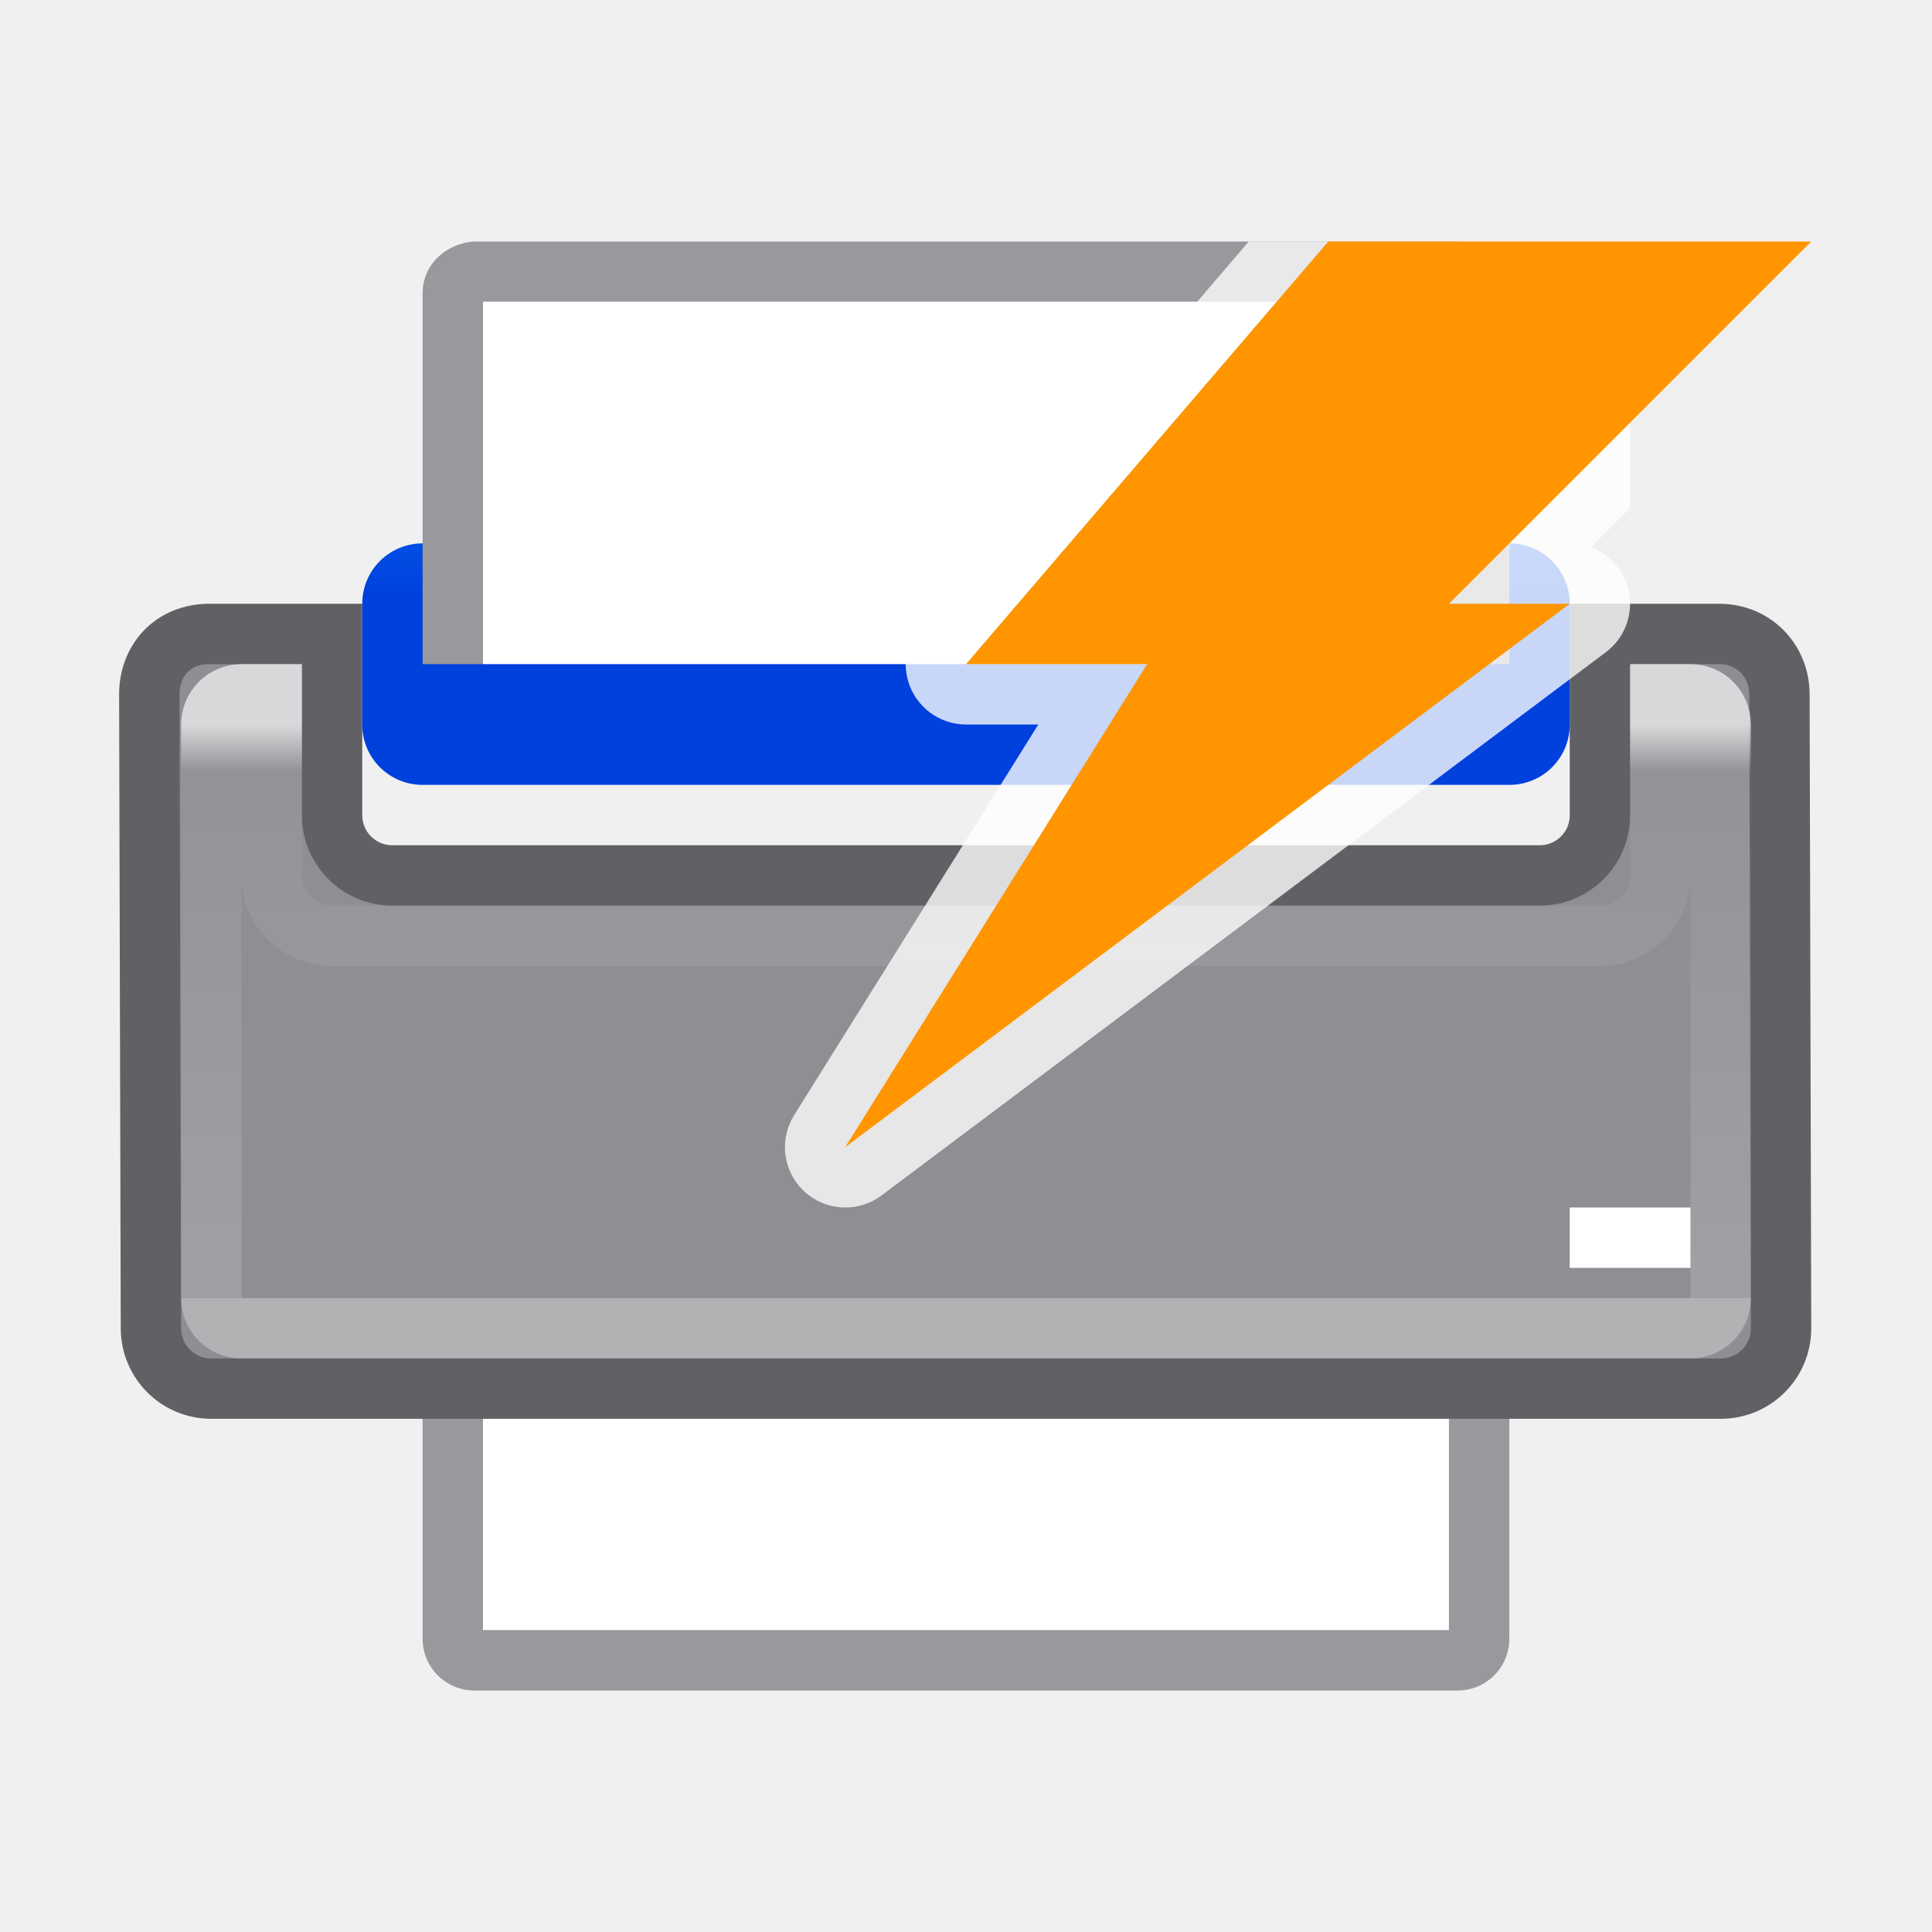
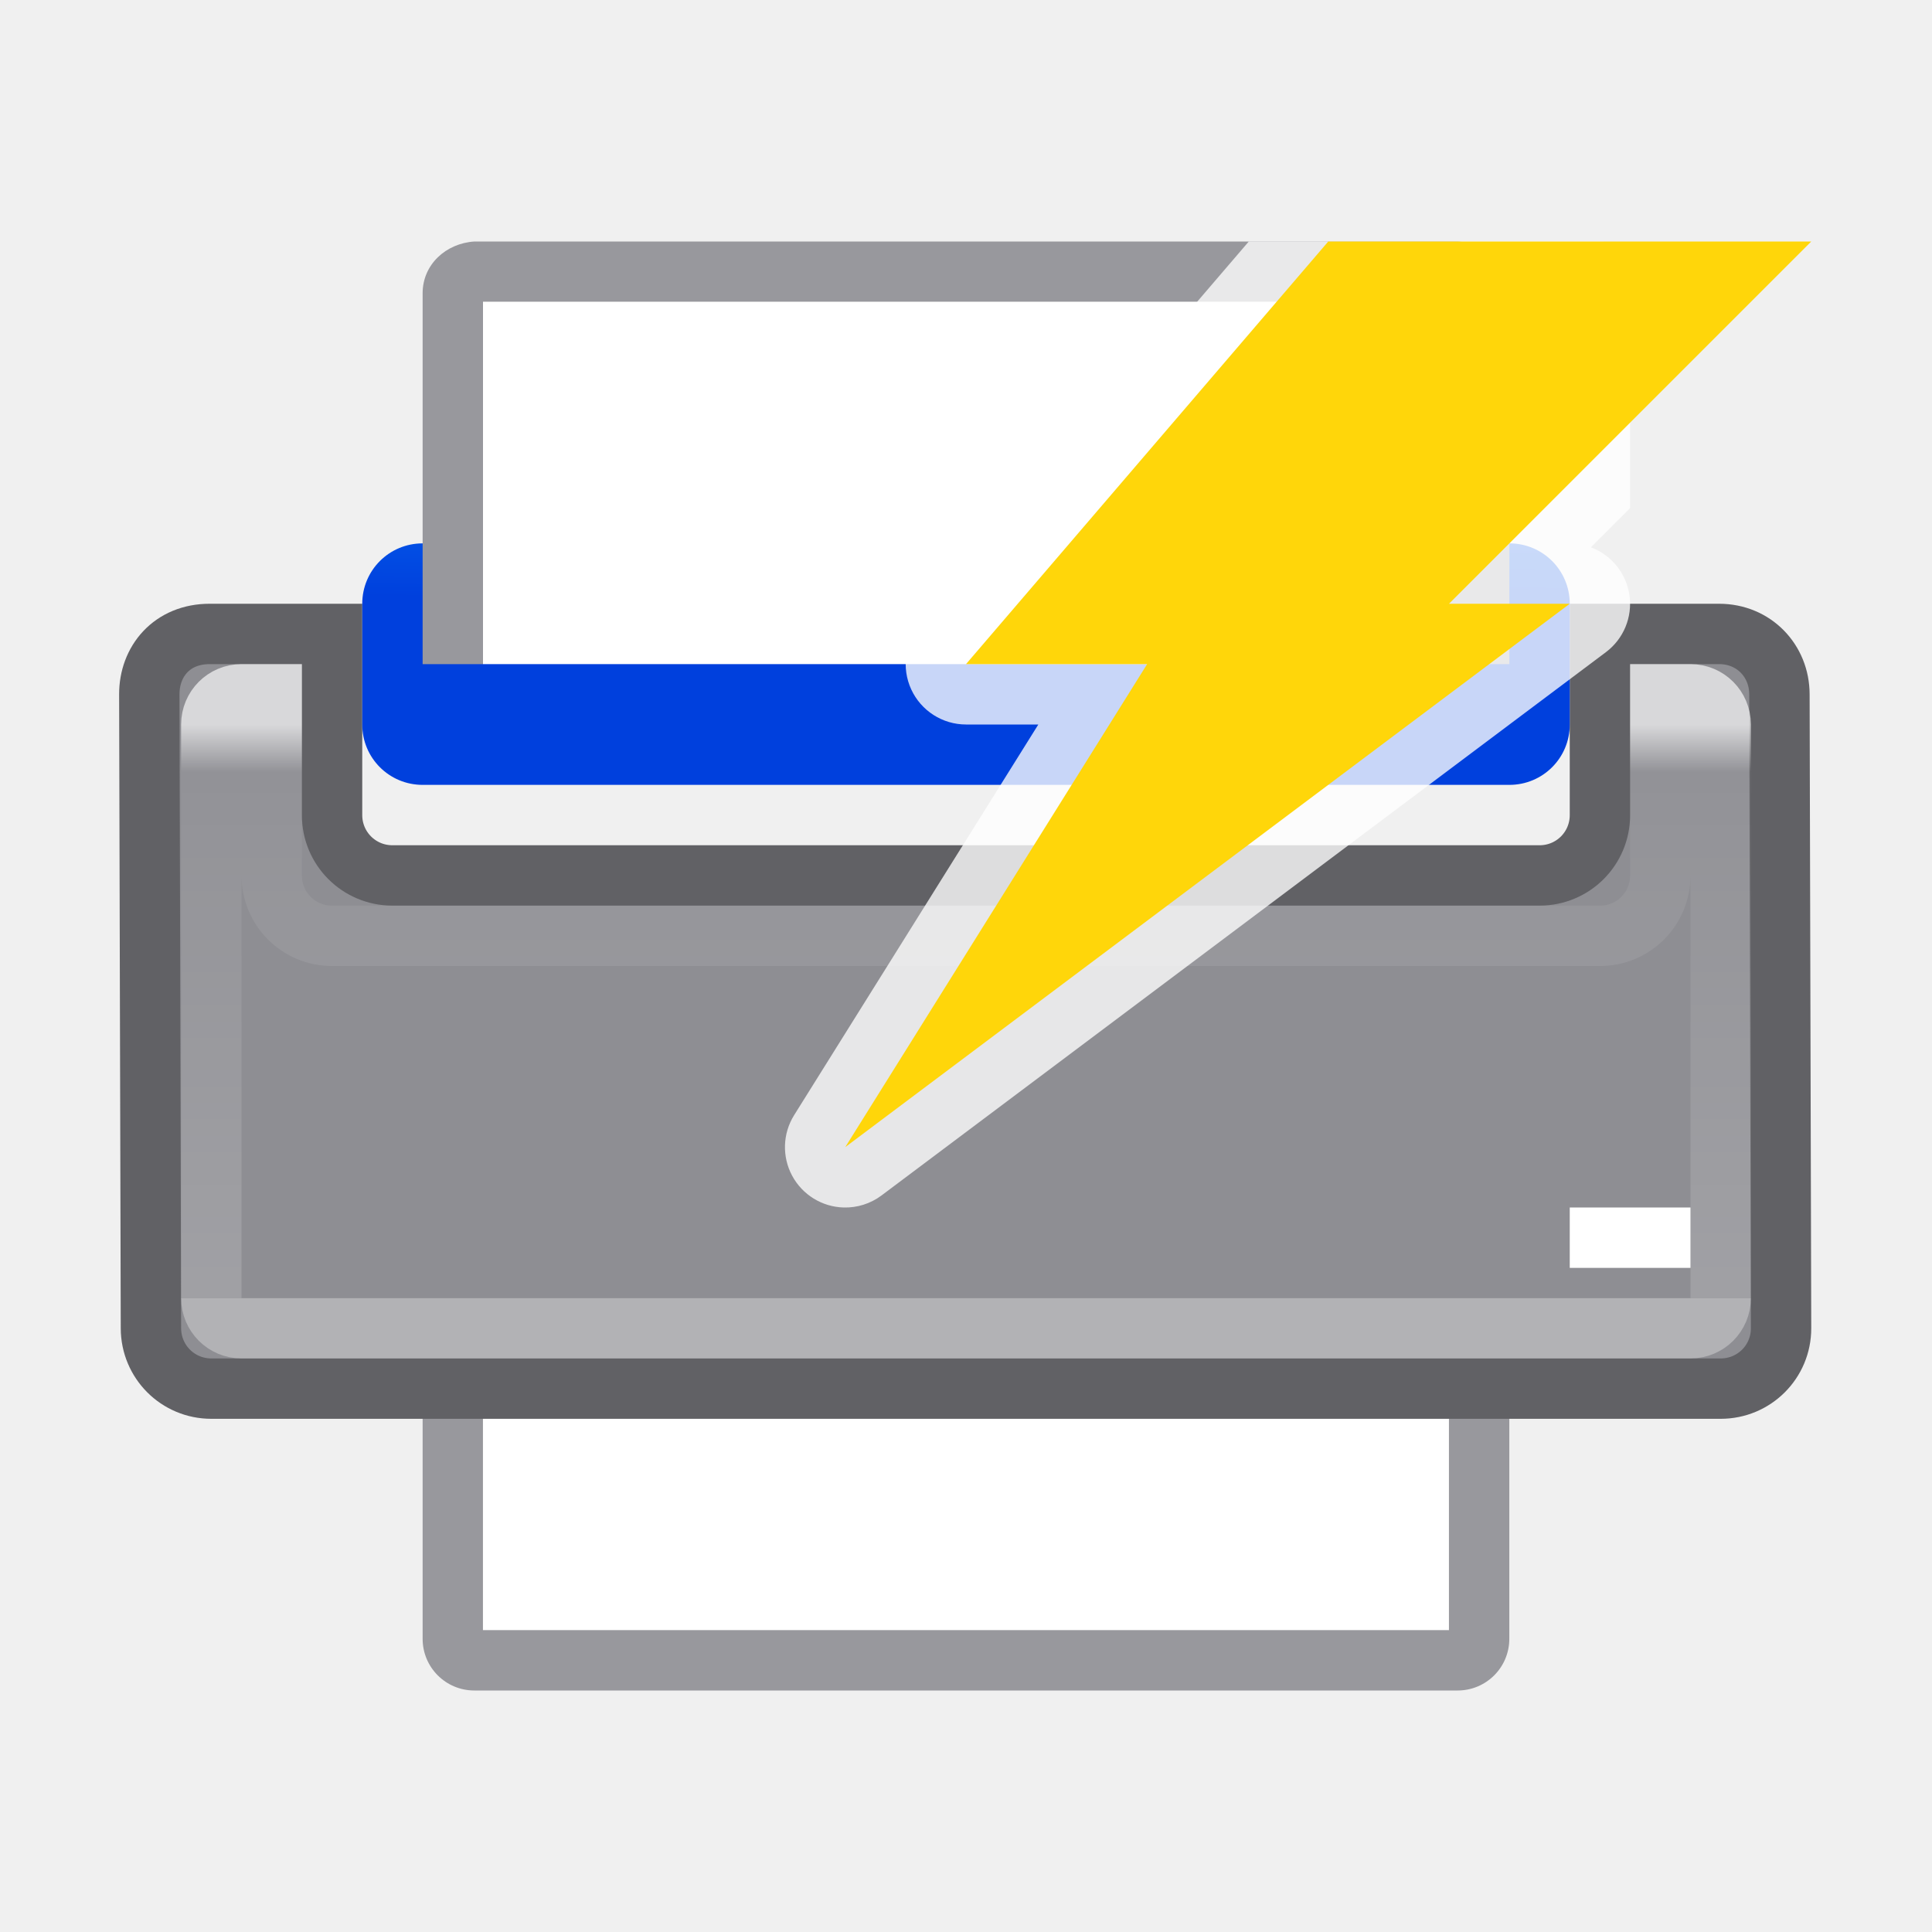
<svg xmlns="http://www.w3.org/2000/svg" viewBox="0 0 32 32">
  <linearGradient id="a" gradientUnits="userSpaceOnUse" x1="-11.763" x2="-11.695" y1="9.576" y2="5.441">
    <stop offset="0" stop-color="#0040dd" />
    <stop offset="1" stop-color="#0a84ff" />
  </linearGradient>
  <linearGradient id="b" gradientUnits="userSpaceOnUse" x1="11" x2="11" y1="12" y2="21.5">
    <stop offset="0" stop-color="#fff" />
    <stop offset=".083" stop-color="#fff" stop-opacity=".055" />
    <stop offset="1" stop-color="#fff" stop-opacity=".247" />
    <stop offset="1" stop-color="#fff" stop-opacity=".482" />
  </linearGradient>
  <path d="m8 20v7h16v-7z" fill="#fff" fill-rule="evenodd" />
  <path d="m7 20v7.143c0 .475.383.857.857.857h16.285c.475 0 .857-.383.857-.857v-7.143h-1v7h-16v-7z" fill="#98989d" />
  <path d="m3.473 10.5c-.628 0-1.001.457-1 1l.027 10.5c.001.554.446 1 1 1h25c.554 0 1.001-.446 1-1l-.027-10.5c-.001-.554-.422-1-1-1h-1.973v3c0 .554-.446 1-1 1h-19c-.554 0-1-.446-1-1v-3z" fill="#8e8e93" stroke="#616165" />
  <path d="m7 9c-.554 0-1 .446-1 1v2c0 .554.446 1 1 1h18c.554 0 1-.446 1-1v-2c0-.554-.446-1-1-1h-5-8z" fill="url(#a)" />
  <path d="m7.857 4c-.474.031-.857.383-.857.857v5.143 1h1v-1-5h4 8 4v5 1h1v-1-5.143c0-.475-.384-.826-.857-.857h-4.143-8z" fill="#98989d" />
  <path d="m8 5v5 1h16v-1-5h-4-8z" fill="#fff" fill-rule="evenodd" />
  <path d="m26 20h2v1h-2z" fill="#fff" />
  <path d="m4 11.5c-.277 0-.5.223-.5.5v9.5c0 .277.223.5.5.5h24c.277 0 .5-.223.5-.5v-9.5c0-.277-.223-.5-.5-.5h-.5v3c0 .554-.446 1-1 1h-21c-.554 0-1-.446-1-1v-3z" fill="none" stroke="url(#b)" stroke-opacity=".658" />
  <g fill-rule="evenodd">
    <path d="m20.684 4-5.443 6.35a1 1 0 0 0 .76 1.65h1.197l-4.045 6.471a1 1 0 0 0 .82 1.529 1 1 0 0 0 .627-.199l12-9a1 1 0 0 0 -.25-1.736l.65-.65v-3.914c0-.277-.223-.5-.5-.5z" fill="#fff" fill-opacity=".784" />
-     <path d="m22 4h8l-6 6h2l-12 9 5-8h-3z" fill="#ff9500" />
+     <path d="m22 4h8l-6 6h2l-12 9 5-8h-3z" fill="#ffd60a" />
  </g>
</svg>
